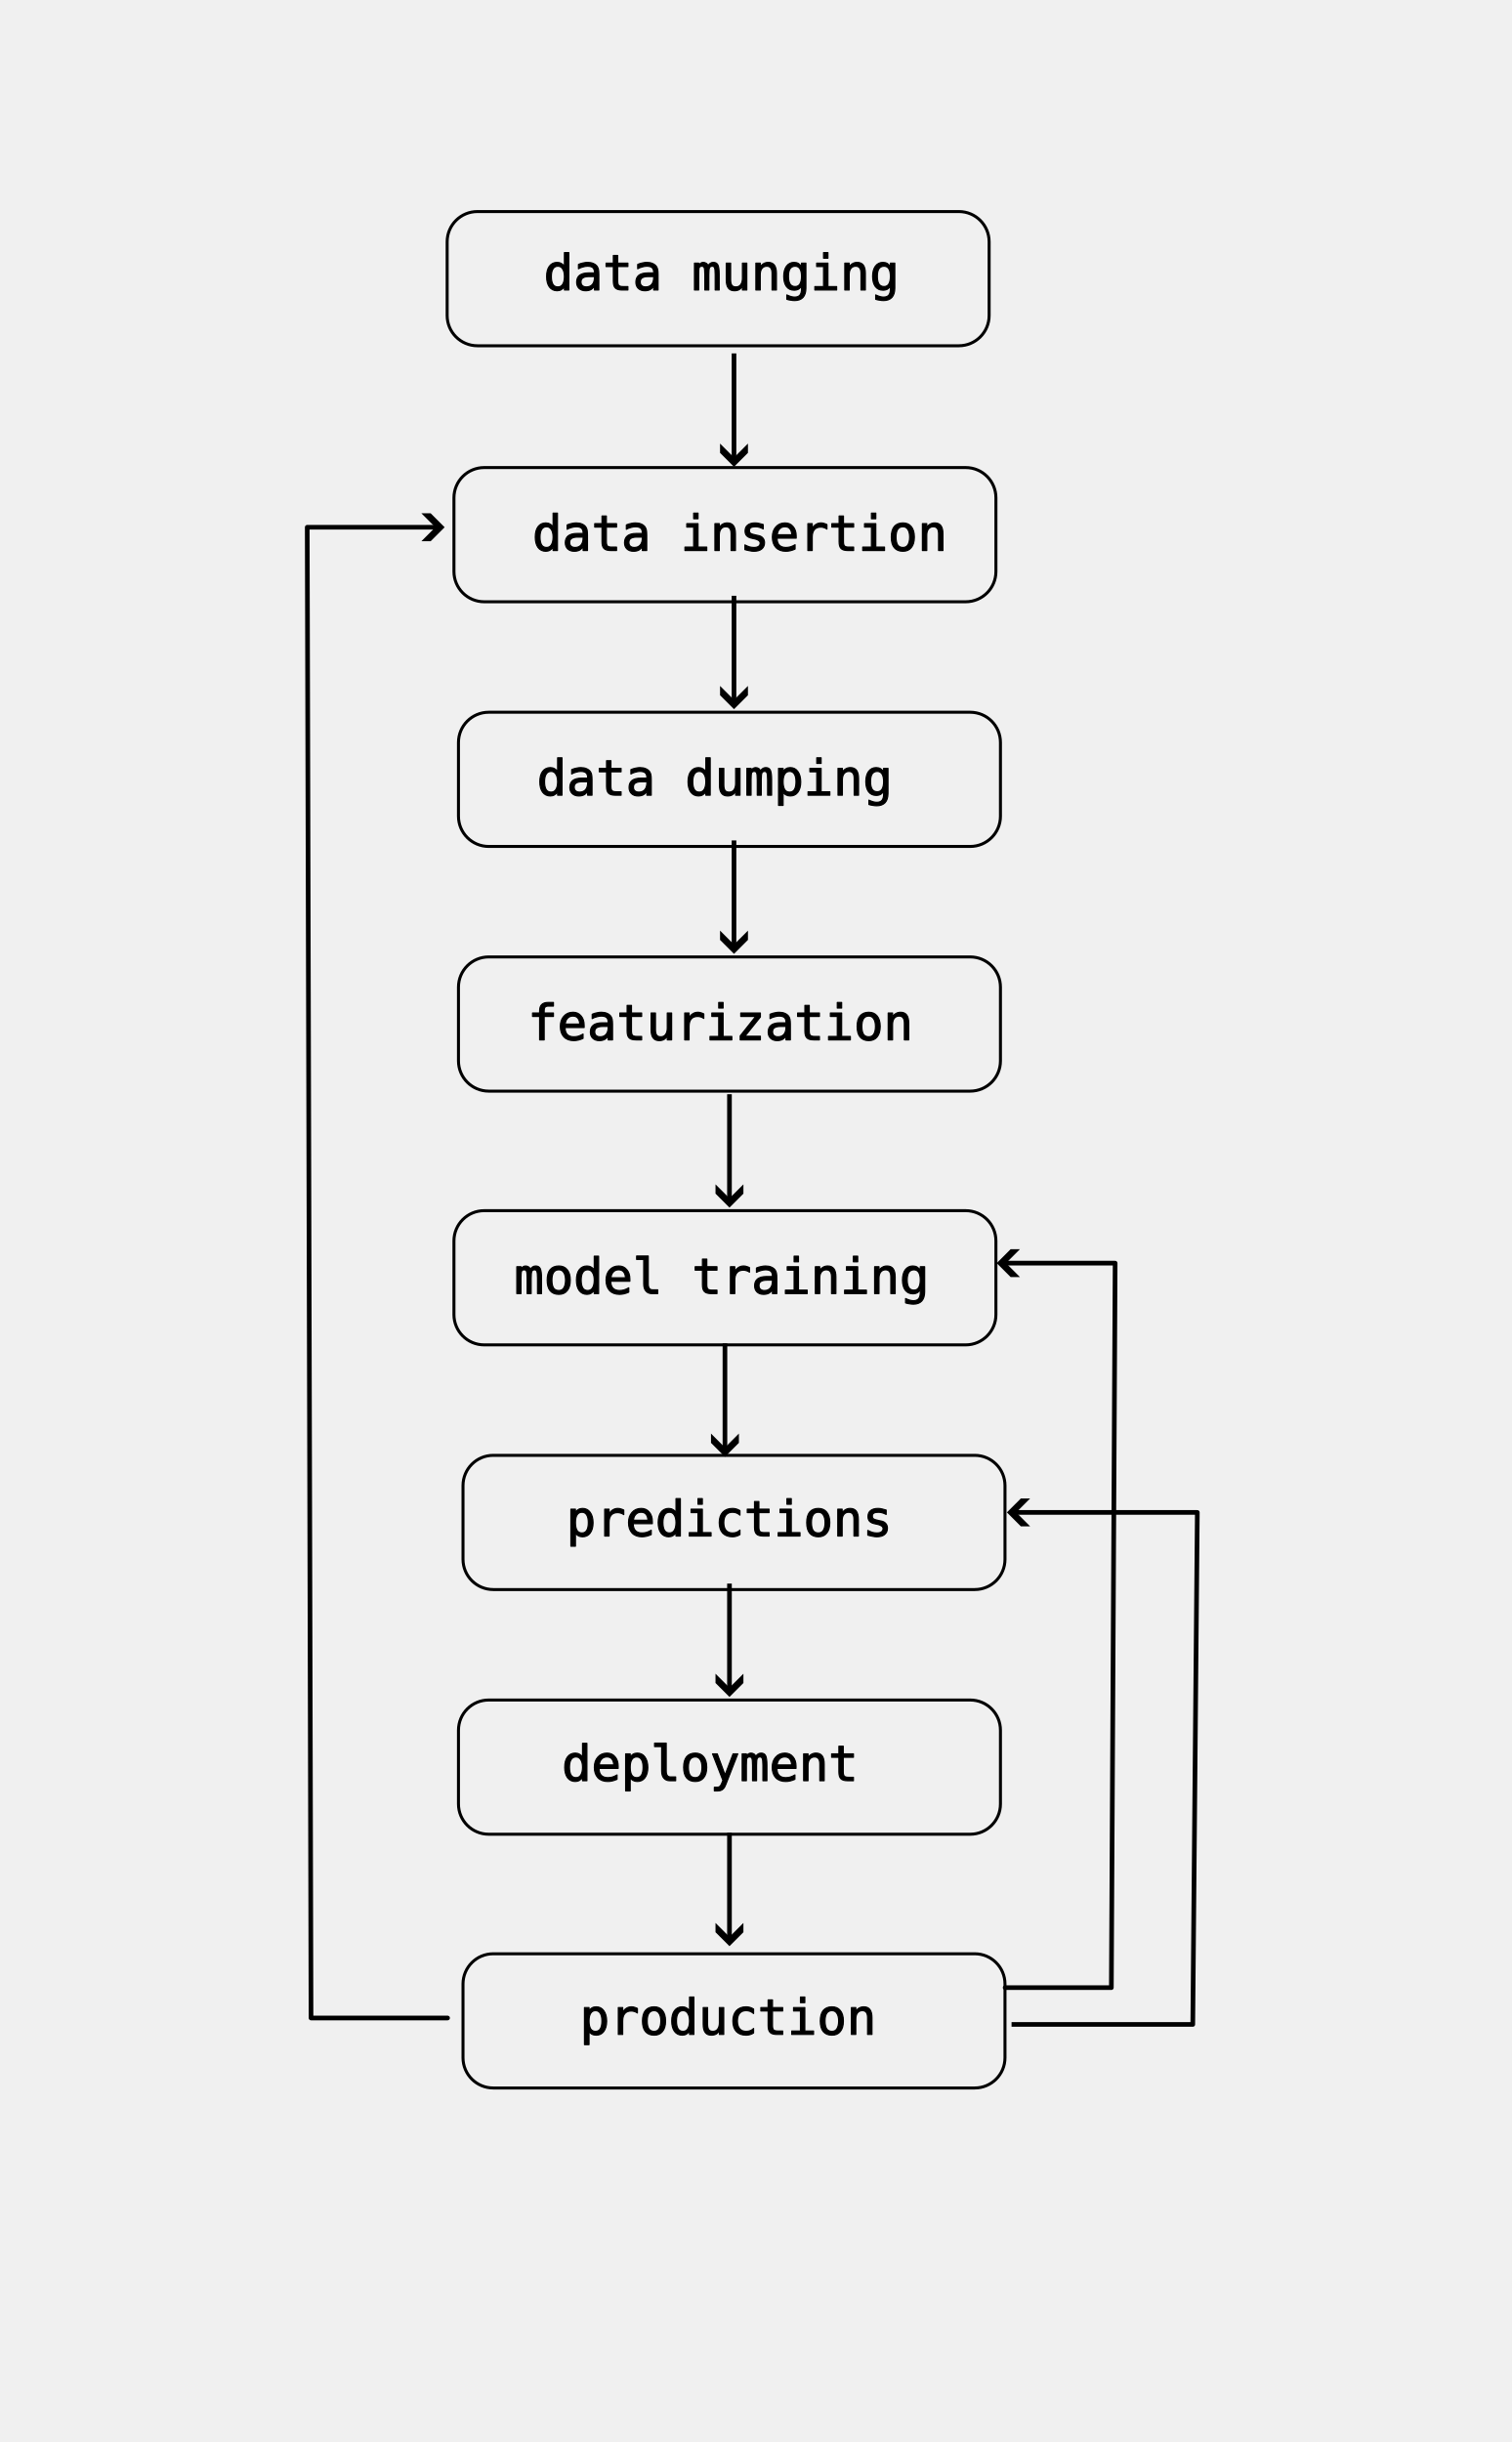
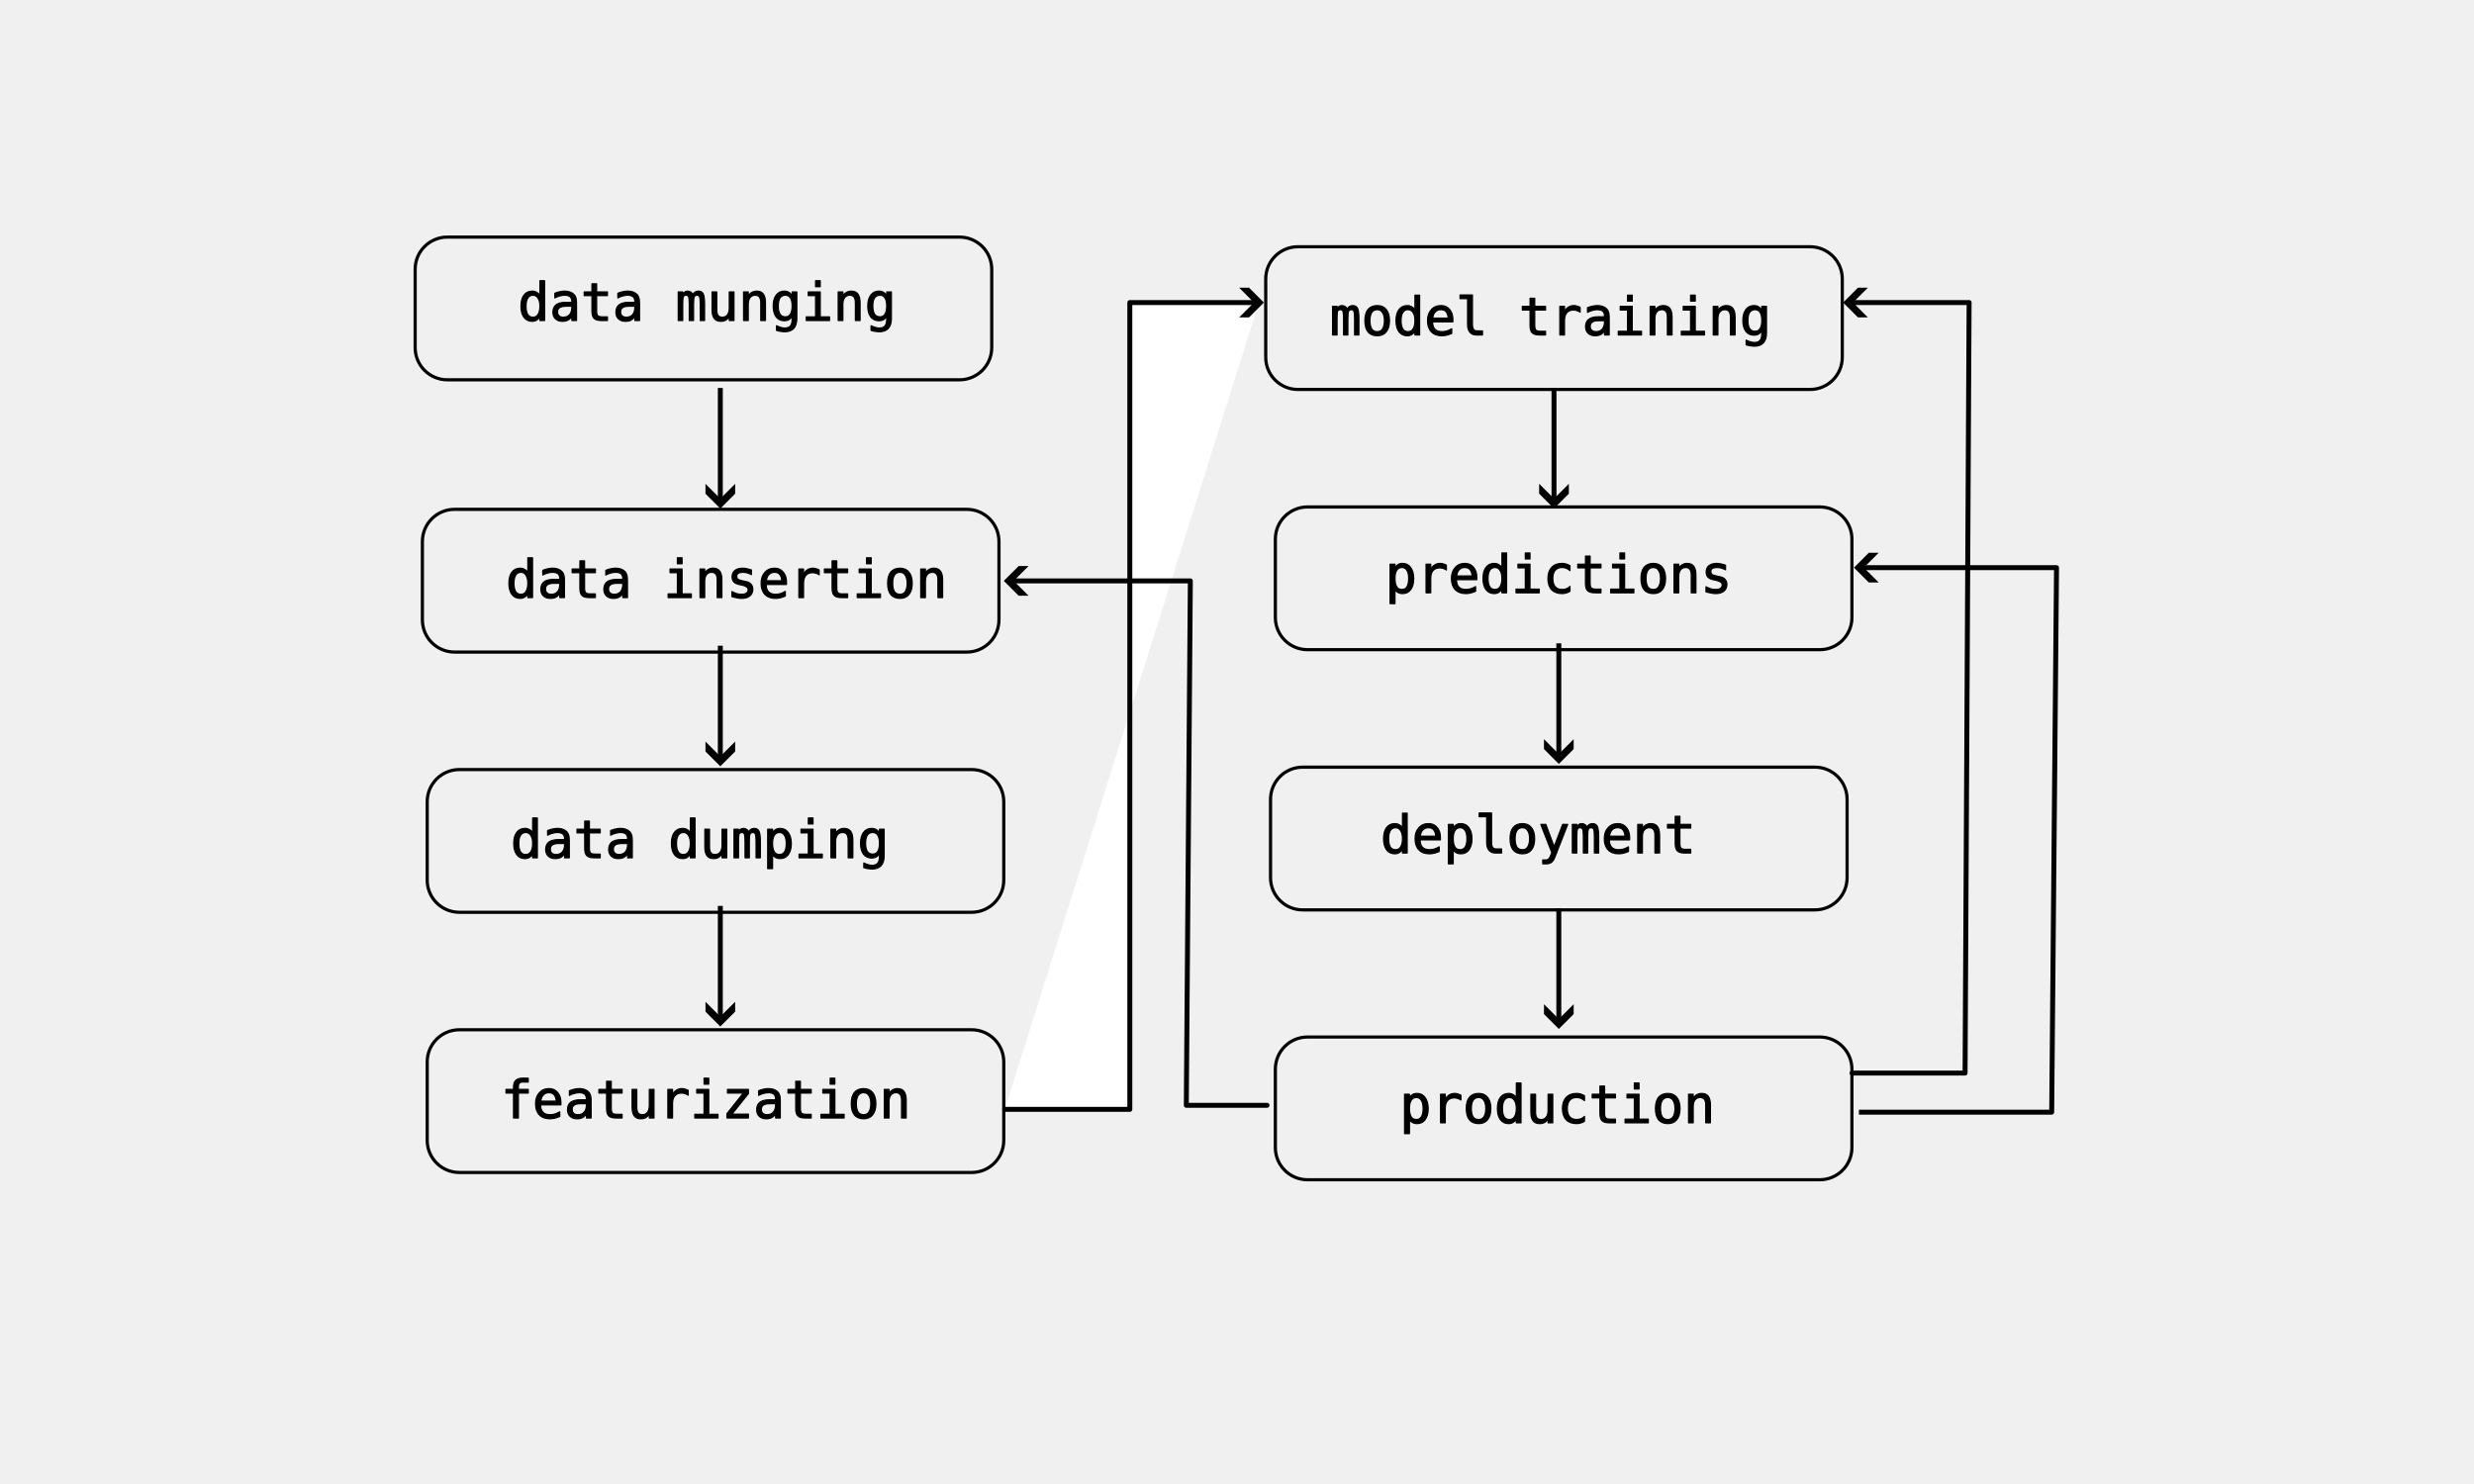
- <svg xmlns="http://www.w3.org/2000/svg" width="130mm" height="210mm" viewBox="0 0 130 210" version="1.1" id="svg5">
+ <svg xmlns="http://www.w3.org/2000/svg" width="200mm" height="120mm" viewBox="0 0 200 120" version="1.1" id="svg5">
  <defs id="defs2">
    <marker style="overflow:visible" id="Arrow4" refX="0" refY="0" orient="auto-start-reverse" markerWidth="5" markerHeight="6" viewBox="0 0 5 6" preserveAspectRatio="xMidYMid">
      <path style="fill:context-stroke;fill-rule:evenodd;stroke:none" d="m 1,0 -3,3 h -2 l 3,-3 -3,-3 h 2 z" id="path1741" />
    </marker>
    <marker style="overflow:visible" id="Arrow4-7" refX="0" refY="0" orient="auto-start-reverse" markerWidth="5" markerHeight="6" viewBox="0 0 5 6" preserveAspectRatio="xMidYMid">
      <path style="fill:context-stroke;fill-rule:evenodd;stroke:none" d="m 1,0 -3,3 h -2 l 3,-3 -3,-3 h 2 z" id="path1741-3" />
    </marker>
    <marker style="overflow:visible" id="Arrow4-7-5" refX="0" refY="0" orient="auto-start-reverse" markerWidth="5" markerHeight="6" viewBox="0 0 5 6" preserveAspectRatio="xMidYMid">
      <path style="fill:context-stroke;fill-rule:evenodd;stroke:none" d="m 1,0 -3,3 h -2 l 3,-3 -3,-3 h 2 z" id="path1741-3-6" />
-     </marker>
-     <marker style="overflow:visible" id="Arrow4-7-4" refX="0" refY="0" orient="auto-start-reverse" markerWidth="5" markerHeight="6" viewBox="0 0 5 6" preserveAspectRatio="xMidYMid">
-       <path style="fill:context-stroke;fill-rule:evenodd;stroke:none" d="m 1,0 -3,3 h -2 l 3,-3 -3,-3 h 2 z" id="path1741-3-0" />
    </marker>
    <marker style="overflow:visible" id="Arrow4-7-4-0" refX="0" refY="0" orient="auto-start-reverse" markerWidth="5" markerHeight="6" viewBox="0 0 5 6" preserveAspectRatio="xMidYMid">
      <path style="fill:context-stroke;fill-rule:evenodd;stroke:none" d="m 1,0 -3,3 h -2 l 3,-3 -3,-3 h 2 z" id="path1741-3-0-4" />
    </marker>
    <marker style="overflow:visible" id="Arrow4-7-4-5" refX="0" refY="0" orient="auto-start-reverse" markerWidth="5" markerHeight="6" viewBox="0 0 5 6" preserveAspectRatio="xMidYMid">
      <path style="fill:context-stroke;fill-rule:evenodd;stroke:none" d="m 1,0 -3,3 h -2 l 3,-3 -3,-3 h 2 z" id="path1741-3-0-6" />
    </marker>
    <marker style="overflow:visible" id="Arrow4-7-4-53" refX="0" refY="0" orient="auto-start-reverse" markerWidth="5" markerHeight="6" viewBox="0 0 5 6" preserveAspectRatio="xMidYMid">
      <path style="fill:context-stroke;fill-rule:evenodd;stroke:none" d="m 1,0 -3,3 h -2 l 3,-3 -3,-3 h 2 z" id="path1741-3-0-7" />
    </marker>
    <marker style="overflow:visible" id="marker3205-5" refX="0" refY="0" orient="auto-start-reverse" markerWidth="5" markerHeight="6" viewBox="0 0 5 6" preserveAspectRatio="xMidYMid">
      <path style="fill:context-stroke;fill-rule:evenodd;stroke:none" d="m 1,0 -3,3 h -2 l 3,-3 -3,-3 h 2 z" id="path3203-7" />
    </marker>
  </defs>
  <g id="layer1">
-     <g id="g2136" transform="translate(13.24821,7.013759)">
+     <g id="g2136" transform="translate(8.355261,7.99235)">
      <rect style="fill:#000000;fill-opacity:0;stroke:#000000;stroke-width:0.258;stroke-linejoin:round;stroke-dasharray:none" id="rect234" width="46.61" height="11.541" x="25.207" y="11.179" ry="2.601" />
      <text xml:space="preserve" style="font-size:4.233px;font-family:monospace;-inkscape-font-specification:monospace;fill:#000000;fill-opacity:1;stroke:#000000;stroke-width:0.1;stroke-linejoin:round;stroke-dasharray:none" x="33.51" y="17.924" id="text1364">
        <tspan id="tspan1362" style="font-size:4.233px;fill:#000000;fill-opacity:1;stroke-width:0.1;stroke-dasharray:none" x="33.51" y="17.924">data munging</tspan>
      </text>
    </g>
-     <g id="g2141" transform="translate(12.85856,10.91029)">
+     <g id="g2141" transform="translate(7.965608,11.88888)">
      <rect style="fill:#000000;fill-opacity:0;stroke:#000000;stroke-width:0.258;stroke-linejoin:round;stroke-dasharray:none" id="rect234-4" width="46.61" height="11.541" x="26.181" y="29.298" ry="2.601" />
      <text xml:space="preserve" style="font-size:4.233px;font-family:monospace;-inkscape-font-specification:monospace;fill:#000000;fill-opacity:1;stroke:#000000;stroke-width:0.1;stroke-linejoin:round;stroke-dasharray:none" x="32.926" y="36.433" id="text1364-9">
        <tspan id="tspan1362-1" style="font-size:4.233px;fill:#000000;fill-opacity:1;stroke-width:0.1;stroke-dasharray:none" x="32.926" y="36.433">data insertion</tspan>
      </text>
    </g>
-     <g id="g2146" transform="translate(12.85856,11.6896)">
+     <g id="g2146" transform="translate(7.965608,12.66819)">
      <rect style="fill:#000000;fill-opacity:0;stroke:#000000;stroke-width:0.258;stroke-linejoin:round;stroke-dasharray:none" id="rect234-4-1" width="46.61" height="11.541" x="26.57" y="49.56" ry="2.601" />
      <text xml:space="preserve" style="font-size:4.233px;font-family:monospace;-inkscape-font-specification:monospace;fill:#000000;fill-opacity:1;stroke:#000000;stroke-width:0.1;stroke-linejoin:round;stroke-dasharray:none" x="33.315" y="56.695" id="text1364-9-5">
        <tspan id="tspan1362-1-5" style="font-size:4.233px;fill:#000000;fill-opacity:1;stroke-width:0.1;stroke-dasharray:none" x="33.315" y="56.695">data dumping</tspan>
      </text>
    </g>
-     <g id="g2151" transform="translate(11.6896,12.85856)">
+     <g id="g2151" transform="translate(6.796648,13.83715)">
      <rect style="fill:#000000;fill-opacity:0;stroke:#000000;stroke-width:0.258;stroke-linejoin:round;stroke-dasharray:none" id="rect234-4-1-7" width="46.61" height="11.541" x="27.739" y="69.432" ry="2.601" />
      <text xml:space="preserve" style="font-size:4.233px;font-family:monospace;-inkscape-font-specification:monospace;fill:#000000;fill-opacity:1;stroke:#000000;stroke-width:0.1;stroke-linejoin:round;stroke-dasharray:none" x="33.705" y="76.567" id="text1364-9-5-4">
        <tspan id="tspan1362-1-5-8" style="font-size:4.233px;fill:#000000;fill-opacity:1;stroke-width:0.1;stroke-dasharray:none" x="33.705" y="76.567">featurization</tspan>
      </text>
    </g>
-     <g id="g2156" transform="translate(10.91029,13.24821)">
+     <g id="g2156" transform="translate(74.19246,-70.91055)">
      <rect style="fill:#000000;fill-opacity:0;stroke:#000000;stroke-width:0.258;stroke-linejoin:round;stroke-dasharray:none" id="rect234-4-1-7-8" width="46.61" height="11.541" x="28.129" y="90.863" ry="2.601" />
      <text xml:space="preserve" style="font-size:4.233px;font-family:monospace;-inkscape-font-specification:monospace;fill:#000000;fill-opacity:1;stroke:#000000;stroke-width:0.1;stroke-linejoin:round;stroke-dasharray:none" x="33.315" y="97.998" id="text1364-9-5-4-7">
        <tspan id="tspan1362-1-5-8-6" style="font-size:4.233px;fill:#000000;fill-opacity:1;stroke-width:0.1;stroke-dasharray:none" x="33.315" y="97.998">model training</tspan>
      </text>
    </g>
-     <text xml:space="preserve" style="font-size:4.233px;font-family:monospace;-inkscape-font-specification:monospace;fill:#000000;fill-opacity:1;stroke:#000000;stroke-width:0.1;stroke-linejoin:round;stroke-dasharray:none" x="33.705" y="119.429" id="text1364-9-5-4-7-0">
-       <tspan id="tspan1362-1-5-8-6-9" style="font-size:4.233px;fill:#000000;fill-opacity:1;stroke-width:0.1;stroke-dasharray:none" x="33.705" y="119.429" />
+     <text xml:space="preserve" style="font-size:4.233px;font-family:monospace;-inkscape-font-specification:monospace;fill:#000000;fill-opacity:1;stroke:#000000;stroke-width:0.1;stroke-linejoin:round;stroke-dasharray:none" x="28.812" y="120.407" id="text1364-9-5-4-7-0">
+       <tspan id="tspan1362-1-5-8-6-9" style="font-size:4.233px;fill:#000000;fill-opacity:1;stroke-width:0.1;stroke-dasharray:none" x="28.812" y="120.407" />
    </text>
-     <g id="g2161" transform="translate(11.29995,12.85856)">
+     <g id="g2161" transform="translate(74.58212,-71.3002)">
      <rect style="fill:#000000;fill-opacity:0;stroke:#000000;stroke-width:0.258;stroke-linejoin:round;stroke-dasharray:none" id="rect234-4-1-7-8-0" width="46.61" height="11.541" x="28.519" y="112.294" ry="2.601" />
      <text xml:space="preserve" style="font-size:4.233px;font-family:monospace;-inkscape-font-specification:monospace;fill:#000000;fill-opacity:1;stroke:#000000;stroke-width:0.1;stroke-linejoin:round;stroke-dasharray:none" x="37.407" y="119.234" id="text2057">
        <tspan id="tspan2055" style="stroke-width:0.1" x="37.407" y="119.234">predictions</tspan>
      </text>
    </g>
-     <g id="g2166" transform="translate(10.52064,11.6896)">
+     <g id="g2166" transform="translate(73.80281,-72.46916)">
      <rect style="fill:#000000;fill-opacity:0;stroke:#000000;stroke-width:0.258;stroke-linejoin:round;stroke-dasharray:none" id="rect234-4-1-7-8-0-9" width="46.61" height="11.541" x="28.908" y="134.504" ry="2.601" />
      <text xml:space="preserve" style="font-size:4.233px;font-family:monospace;-inkscape-font-specification:monospace;fill:#000000;fill-opacity:1;stroke:#000000;stroke-width:0.1;stroke-linejoin:round;stroke-dasharray:none" x="37.796" y="141.444" id="text2057-7">
        <tspan id="tspan2055-5" style="stroke-width:0.1" x="37.796" y="141.444">deployment</tspan>
      </text>
    </g>
-     <g id="g2171" transform="translate(10.91029,11.29995)">
+     <g id="g2171" transform="translate(74.19246,-72.85882)">
      <rect style="fill:#000000;fill-opacity:0;stroke:#000000;stroke-width:0.258;stroke-linejoin:round;stroke-dasharray:none" id="rect234-4-1-7-8-0-9-4" width="46.61" height="11.541" x="28.908" y="156.715" ry="2.601" />
      <text xml:space="preserve" style="font-size:4.233px;font-family:monospace;-inkscape-font-specification:monospace;fill:#000000;fill-opacity:1;stroke:#000000;stroke-width:0.1;stroke-linejoin:round;stroke-dasharray:none" x="38.965" y="163.654" id="text2057-7-8">
        <tspan id="tspan2055-5-8" style="stroke-width:0.1" x="38.965" y="163.654">production</tspan>
      </text>
    </g>
-     <path style="fill:#000000;fill-opacity:1;stroke:#000000;stroke-width:0.4;stroke-linejoin:round;stroke-dasharray:none;marker-end:url(#Arrow4)" d="m 63.124,30.393 c 0,9.352 0,9.352 0,9.352" id="path2274" />
-     <path style="fill:#000000;fill-opacity:1;stroke:#000000;stroke-width:0.4;stroke-linejoin:round;stroke-dasharray:none;marker-end:url(#Arrow4-7)" d="m 63.124,51.234 c 0,9.352 0,9.352 0,9.352" id="path2274-2" />
-     <path style="fill:#000000;fill-opacity:1;stroke:#000000;stroke-width:0.4;stroke-linejoin:round;stroke-dasharray:none;marker-end:url(#Arrow4-7-5)" d="m 63.124,72.276 c 0,9.352 0,9.352 0,9.352" id="path2274-2-3" />
-     <path style="fill:#000000;fill-opacity:0;stroke:#000000;stroke-width:0.4;stroke-linejoin:round;stroke-dasharray:none;marker-end:url(#marker3205-5)" d="m 86.993,174.091 h 15.586 l 0.39,-44.031 H 86.993" id="path2499-3" />
-     <path style="fill:#000000;fill-opacity:1;stroke:#000000;stroke-width:0.4;stroke-linejoin:round;stroke-dasharray:none;marker-end:url(#Arrow4-7-4)" d="m 62.734,94.096 c 0,9.352 0,9.352 0,9.352" id="path2274-2-6" />
-     <path style="fill:#000000;fill-opacity:1;stroke:#000000;stroke-width:0.4;stroke-linejoin:round;stroke-dasharray:none;marker-end:url(#Arrow4-7-4-0)" d="m 62.345,115.527 c 0,9.352 0,9.352 0,9.352" id="path2274-2-6-0" />
-     <path style="fill:#000000;fill-opacity:1;stroke:#000000;stroke-width:0.4;stroke-linejoin:round;stroke-dasharray:none;marker-end:url(#Arrow4-7-4-5)" d="m 62.734,136.179 c 0,9.352 0,9.352 0,9.352" id="path2274-2-6-8" />
-     <path style="fill:#000000;fill-opacity:1;stroke:#000000;stroke-width:0.4;stroke-linejoin:round;stroke-dasharray:none;marker-end:url(#Arrow4-7-4-53)" d="m 62.734,157.61 c 0,9.352 0,9.352 0,9.352" id="path2274-2-6-6" />
-     <path style="fill:#000000;fill-opacity:0;stroke:#000000;stroke-width:0.4;stroke-linecap:round;stroke-linejoin:round;stroke-dasharray:none;marker-end:url(#Arrow4)" d="m 86.442,170.927 c 9.134,0 9.134,0 9.134,0 l 0.326,-62.304 h -9.786" id="path9238" />
-     <path style="fill:#000000;fill-opacity:0;stroke:#000000;stroke-width:0.4;stroke-linecap:round;stroke-linejoin:round;stroke-dasharray:none;marker-end:url(#Arrow4)" d="m 38.491,173.537 c -11.743,0 -11.743,0 -11.743,0 L 26.422,45.341 h 11.417" id="path9244" />
+     <path style="fill:#000000;fill-opacity:1;stroke:#000000;stroke-width:0.4;stroke-linejoin:round;stroke-dasharray:none;marker-end:url(#Arrow4)" d="m 58.231,31.372 c 0,9.352 0,9.352 0,9.352" id="path2274" />
+     <path style="fill:#000000;fill-opacity:1;stroke:#000000;stroke-width:0.4;stroke-linejoin:round;stroke-dasharray:none;marker-end:url(#Arrow4-7)" d="m 58.231,52.213 c 0,9.352 0,9.352 0,9.352" id="path2274-2" />
+     <path style="fill:#000000;fill-opacity:1;stroke:#000000;stroke-width:0.4;stroke-linejoin:round;stroke-dasharray:none;marker-end:url(#Arrow4-7-5)" d="m 58.231,73.254 c 0,9.352 0,9.352 0,9.352" id="path2274-2-3" />
+     <path style="fill:#000000;fill-opacity:0;stroke:#000000;stroke-width:0.4;stroke-linejoin:round;stroke-dasharray:none;marker-end:url(#marker3205-5)" d="m 150.275,89.932 h 15.586 l 0.39,-44.031 h -15.976" id="path2499-3" />
+     <path style="fill:#000000;fill-opacity:1;stroke:#000000;stroke-width:0.4;stroke-linejoin:round;stroke-dasharray:none;marker-end:url(#Arrow4-7-4-0)" d="m 125.627,31.368 c 0,9.352 0,9.352 0,9.352" id="path2274-2-6-0" />
+     <path style="fill:#000000;fill-opacity:1;stroke:#000000;stroke-width:0.4;stroke-linejoin:round;stroke-dasharray:none;marker-end:url(#Arrow4-7-4-5)" d="m 126.016,52.02 c 0,9.352 0,9.352 0,9.352" id="path2274-2-6-8" />
+     <path style="fill:#000000;fill-opacity:1;stroke:#000000;stroke-width:0.4;stroke-linejoin:round;stroke-dasharray:none;marker-end:url(#Arrow4-7-4-53)" d="m 126.016,73.451 c 0,9.352 0,9.352 0,9.352" id="path2274-2-6-6" />
+     <path style="fill:#000000;fill-opacity:0;stroke:#000000;stroke-width:0.4;stroke-linecap:round;stroke-linejoin:round;stroke-dasharray:none;marker-end:url(#Arrow4)" d="m 149.724,86.768 c 9.134,0 9.134,0 9.134,0 l 0.326,-62.304 h -9.786" id="path9238" />
+     <path style="fill:#ffffff;fill-opacity:1;stroke:#000000;stroke-width:0.4;stroke-linecap:round;stroke-linejoin:round;marker-end:url(#Arrow4)" d="m 81.223,89.704 c 10.112,0 10.112,0 10.112,0 V 24.465 h 10.438" id="path4149" />
+     <path style="fill:#ffffff;fill-opacity:0;stroke:#000000;stroke-width:0.4;stroke-linecap:round;stroke-linejoin:round;marker-end:url(#Arrow4)" d="m 102.426,89.378 h -6.524 l 0.326,-42.406 -14.679,0" id="path4217" />
  </g>
</svg>
